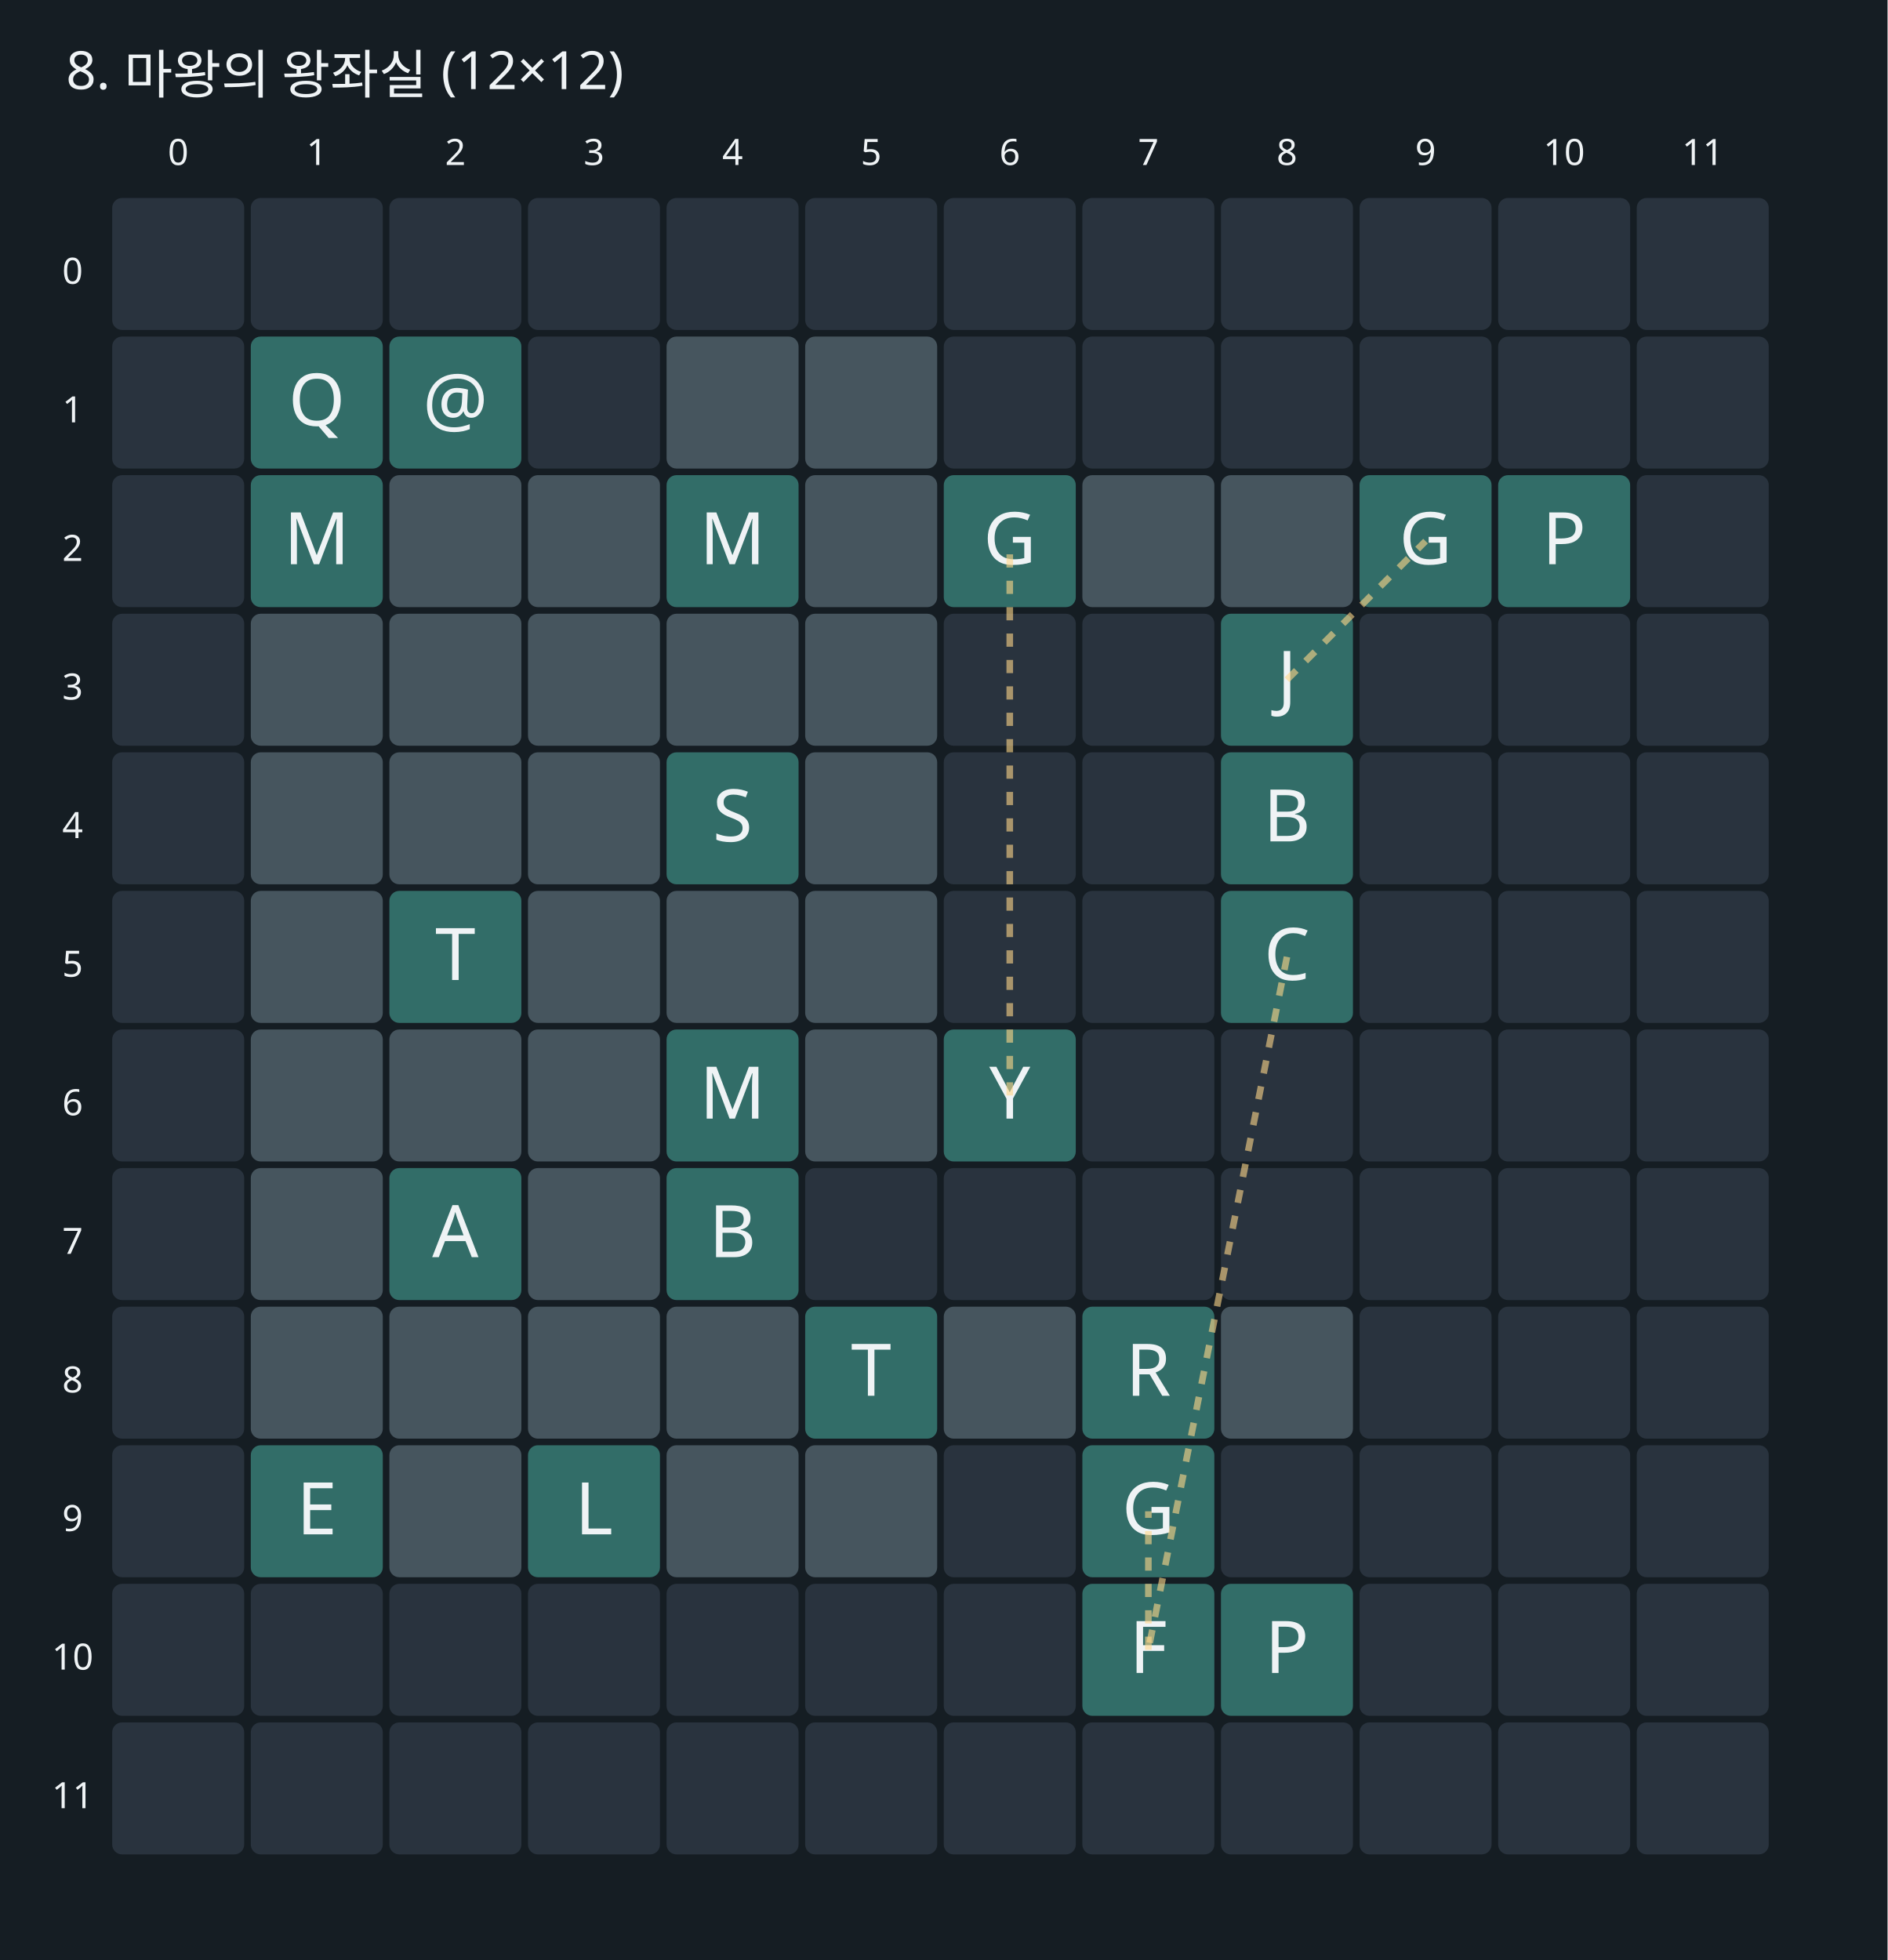
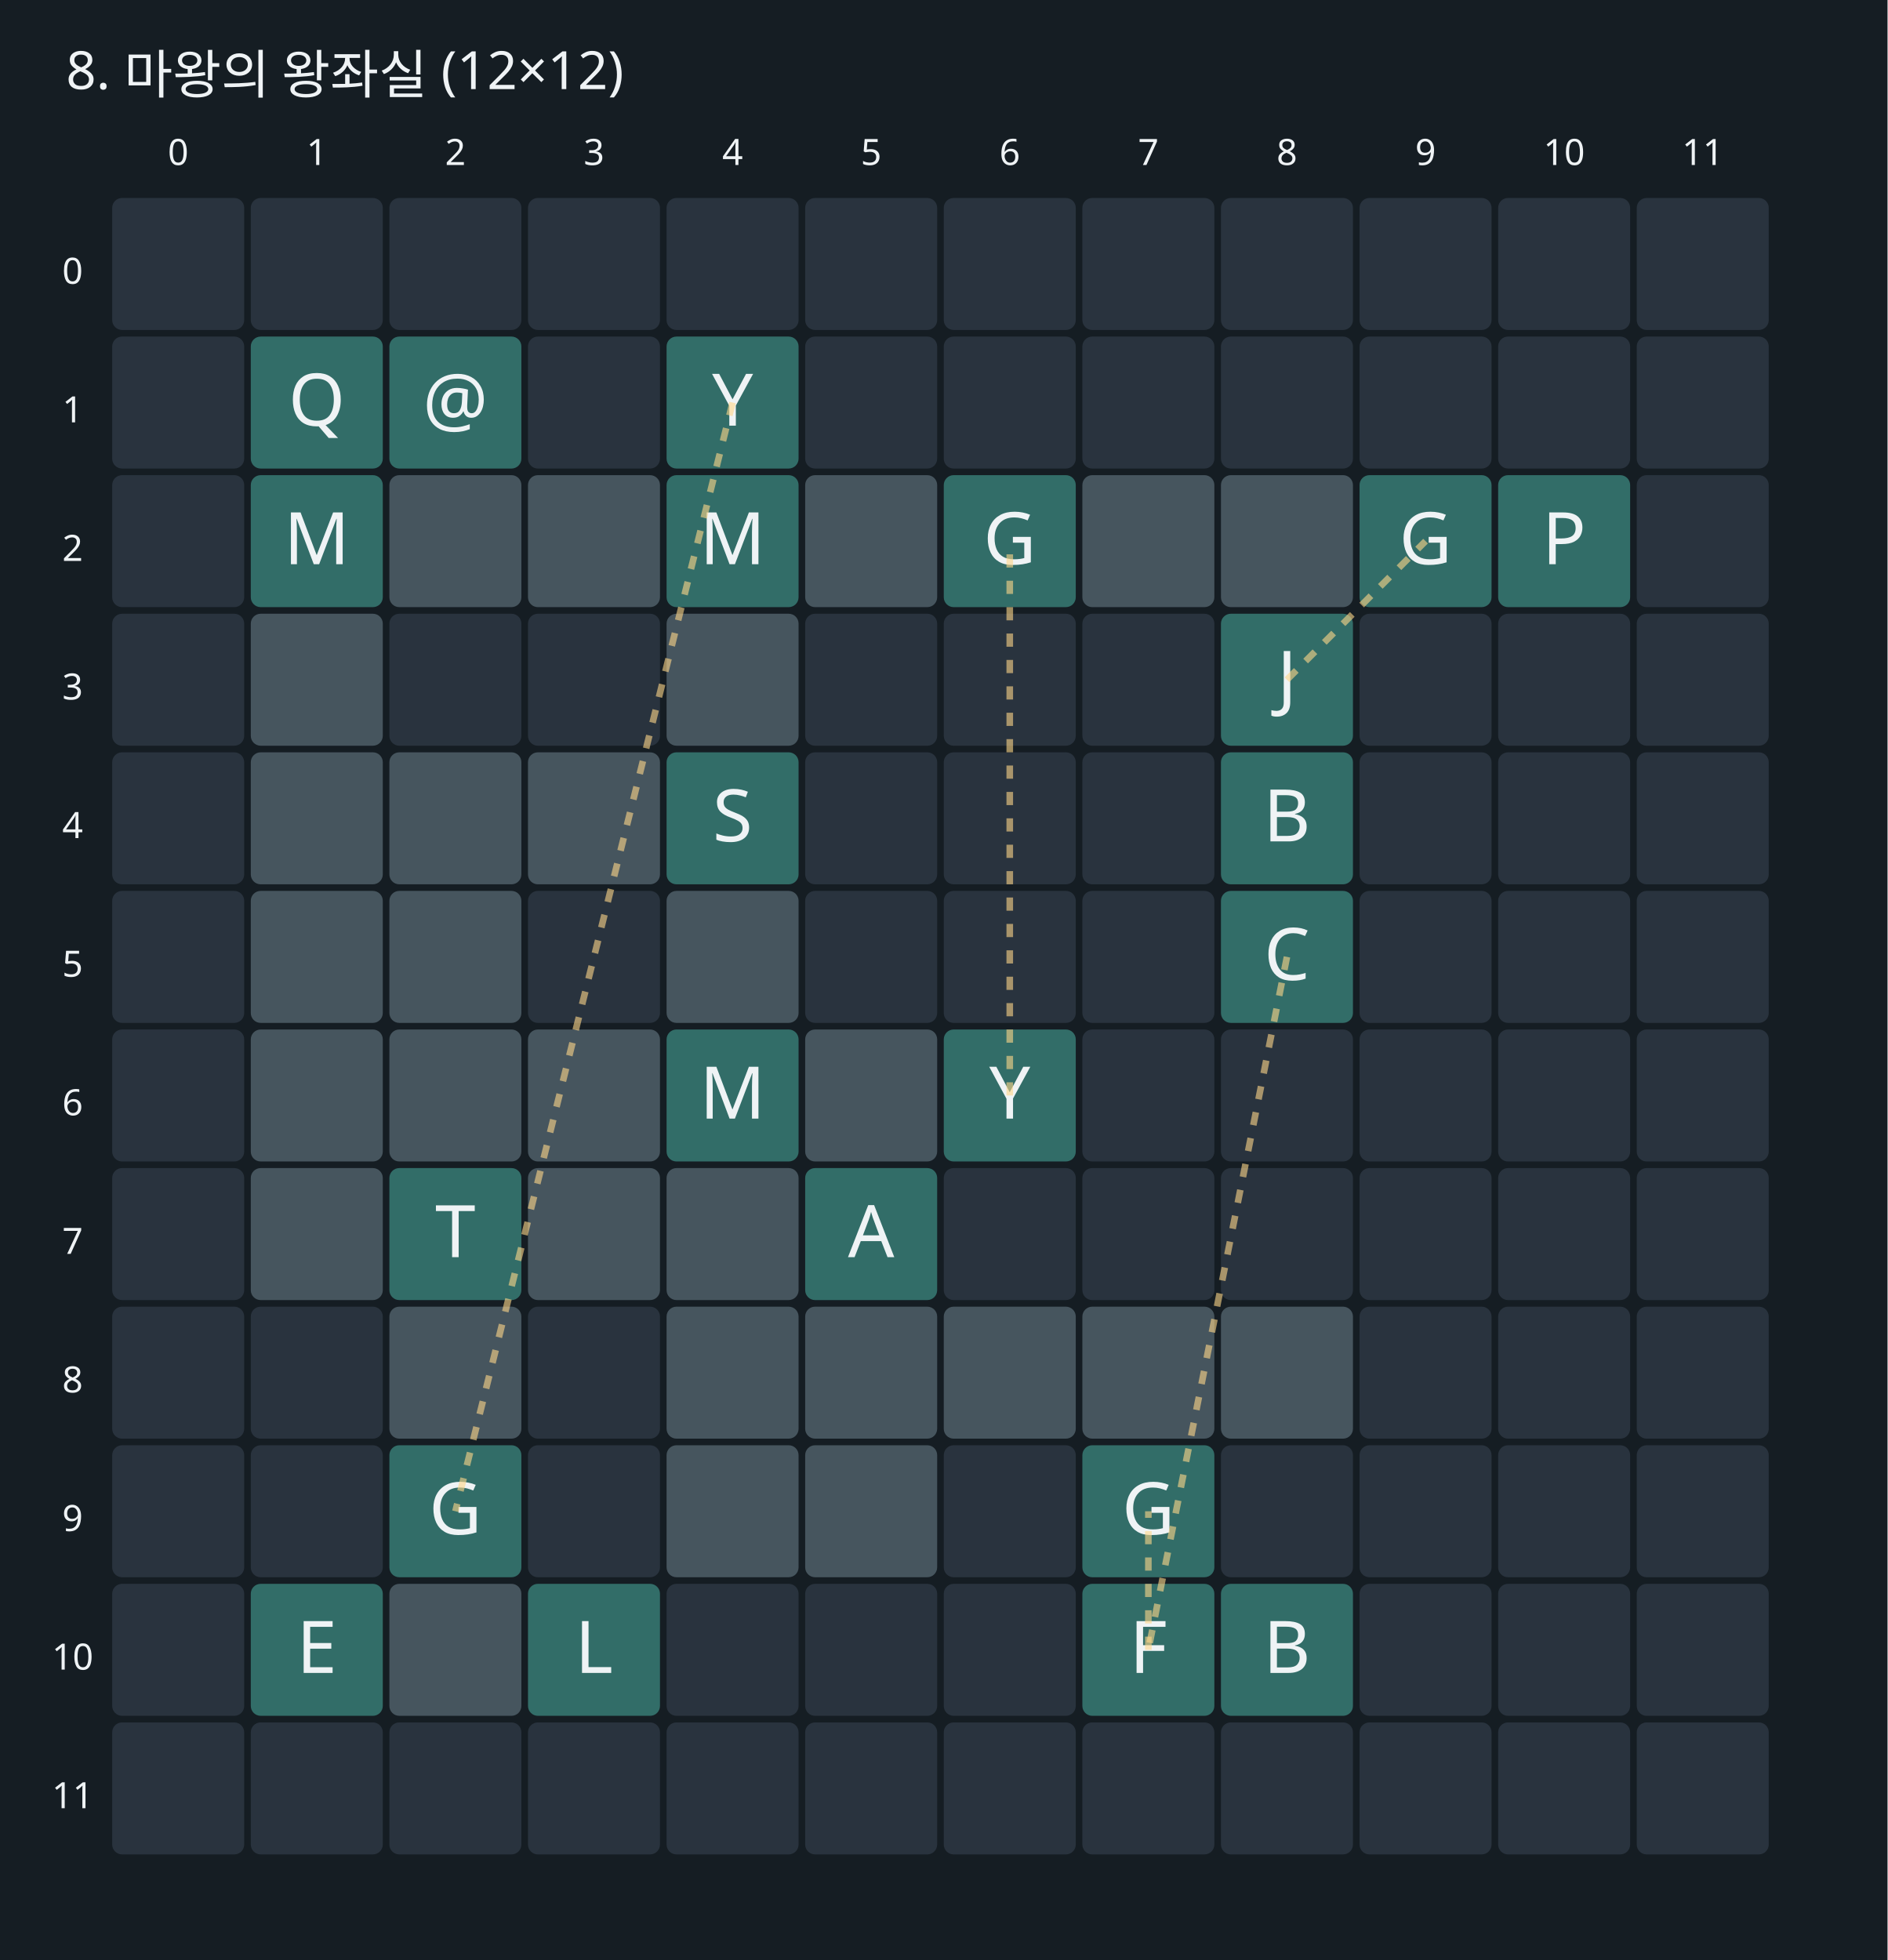
<svg xmlns="http://www.w3.org/2000/svg" width="572" height="594" viewBox="0 0 572 594">
  <rect width="100%" height="100%" fill="#151d23" />
  <g font-family="Malgun Gothic, sans-serif" fill="#eff3f5">
    <text x="20" y="27" font-size="16">8. 마왕의 왕좌실 (12×12)</text>
    <text x="54" y="50" text-anchor="middle" font-size="11">0</text>
    <text x="96" y="50" text-anchor="middle" font-size="11">1</text>
    <text x="138" y="50" text-anchor="middle" font-size="11">2</text>
    <text x="180" y="50" text-anchor="middle" font-size="11">3</text>
    <text x="222" y="50" text-anchor="middle" font-size="11">4</text>
    <text x="264" y="50" text-anchor="middle" font-size="11">5</text>
    <text x="306" y="50" text-anchor="middle" font-size="11">6</text>
    <text x="348" y="50" text-anchor="middle" font-size="11">7</text>
    <text x="390" y="50" text-anchor="middle" font-size="11">8</text>
    <text x="432" y="50" text-anchor="middle" font-size="11">9</text>
    <text x="474" y="50" text-anchor="middle" font-size="11">10</text>
    <text x="516" y="50" text-anchor="middle" font-size="11">11</text>
    <text x="22" y="86" text-anchor="middle" font-size="11">0</text>
    <rect x="34" y="60" width="40" height="40" rx="3" fill="#29333e" />
    <rect x="76" y="60" width="40" height="40" rx="3" fill="#29333e" />
    <rect x="118" y="60" width="40" height="40" rx="3" fill="#29333e" />
    <rect x="160" y="60" width="40" height="40" rx="3" fill="#29333e" />
    <rect x="202" y="60" width="40" height="40" rx="3" fill="#29333e" />
    <rect x="244" y="60" width="40" height="40" rx="3" fill="#29333e" />
    <rect x="286" y="60" width="40" height="40" rx="3" fill="#29333e" />
    <rect x="328" y="60" width="40" height="40" rx="3" fill="#29333e" />
    <rect x="370" y="60" width="40" height="40" rx="3" fill="#29333e" />
    <rect x="412" y="60" width="40" height="40" rx="3" fill="#29333e" />
    <rect x="454" y="60" width="40" height="40" rx="3" fill="#29333e" />
    <rect x="496" y="60" width="40" height="40" rx="3" fill="#29333e" />
    <text x="22" y="128" text-anchor="middle" font-size="11">1</text>
    <rect x="34" y="102" width="40" height="40" rx="3" fill="#29333e" />
    <rect x="76" y="102" width="40" height="40" rx="3" fill="#326d68" />
    <text x="96" y="129" text-anchor="middle" font-size="22">Q</text>
    <rect x="118" y="102" width="40" height="40" rx="3" fill="#326d68" />
    <text x="138" y="129" text-anchor="middle" font-size="22">@</text>
    <rect x="160" y="102" width="40" height="40" rx="3" fill="#29333e" />
-     <rect x="202" y="102" width="40" height="40" rx="3" fill="#46555e" />
-     <rect x="244" y="102" width="40" height="40" rx="3" fill="#46555e" />
+     <rect x="202" y="102" width="40" height="40" rx="3" fill="#326d68" />
+     <text x="222" y="129" text-anchor="middle" font-size="22">Y</text>
+     <rect x="244" y="102" width="40" height="40" rx="3" fill="#29333e" />
    <rect x="286" y="102" width="40" height="40" rx="3" fill="#29333e" />
    <rect x="328" y="102" width="40" height="40" rx="3" fill="#29333e" />
    <rect x="370" y="102" width="40" height="40" rx="3" fill="#29333e" />
    <rect x="412" y="102" width="40" height="40" rx="3" fill="#29333e" />
    <rect x="454" y="102" width="40" height="40" rx="3" fill="#29333e" />
    <rect x="496" y="102" width="40" height="40" rx="3" fill="#29333e" />
    <text x="22" y="170" text-anchor="middle" font-size="11">2</text>
    <rect x="34" y="144" width="40" height="40" rx="3" fill="#29333e" />
    <rect x="76" y="144" width="40" height="40" rx="3" fill="#326d68" />
    <text x="96" y="171" text-anchor="middle" font-size="22">M</text>
    <rect x="118" y="144" width="40" height="40" rx="3" fill="#46555e" />
    <rect x="160" y="144" width="40" height="40" rx="3" fill="#46555e" />
    <rect x="202" y="144" width="40" height="40" rx="3" fill="#326d68" />
    <text x="222" y="171" text-anchor="middle" font-size="22">M</text>
    <rect x="244" y="144" width="40" height="40" rx="3" fill="#46555e" />
    <rect x="286" y="144" width="40" height="40" rx="3" fill="#326d68" />
    <text x="306" y="171" text-anchor="middle" font-size="22">G</text>
    <rect x="328" y="144" width="40" height="40" rx="3" fill="#46555e" />
    <rect x="370" y="144" width="40" height="40" rx="3" fill="#46555e" />
    <rect x="412" y="144" width="40" height="40" rx="3" fill="#326d68" />
    <text x="432" y="171" text-anchor="middle" font-size="22">G</text>
    <rect x="454" y="144" width="40" height="40" rx="3" fill="#326d68" />
    <text x="474" y="171" text-anchor="middle" font-size="22">P</text>
    <rect x="496" y="144" width="40" height="40" rx="3" fill="#29333e" />
    <text x="22" y="212" text-anchor="middle" font-size="11">3</text>
    <rect x="34" y="186" width="40" height="40" rx="3" fill="#29333e" />
    <rect x="76" y="186" width="40" height="40" rx="3" fill="#46555e" />
-     <rect x="118" y="186" width="40" height="40" rx="3" fill="#46555e" />
-     <rect x="160" y="186" width="40" height="40" rx="3" fill="#46555e" />
+     <rect x="118" y="186" width="40" height="40" rx="3" fill="#29333e" />
+     <rect x="160" y="186" width="40" height="40" rx="3" fill="#29333e" />
    <rect x="202" y="186" width="40" height="40" rx="3" fill="#46555e" />
-     <rect x="244" y="186" width="40" height="40" rx="3" fill="#46555e" />
+     <rect x="244" y="186" width="40" height="40" rx="3" fill="#29333e" />
    <rect x="286" y="186" width="40" height="40" rx="3" fill="#29333e" />
    <rect x="328" y="186" width="40" height="40" rx="3" fill="#29333e" />
    <rect x="370" y="186" width="40" height="40" rx="3" fill="#326d68" />
    <text x="390" y="213" text-anchor="middle" font-size="22">J</text>
    <rect x="412" y="186" width="40" height="40" rx="3" fill="#29333e" />
    <rect x="454" y="186" width="40" height="40" rx="3" fill="#29333e" />
    <rect x="496" y="186" width="40" height="40" rx="3" fill="#29333e" />
    <text x="22" y="254" text-anchor="middle" font-size="11">4</text>
    <rect x="34" y="228" width="40" height="40" rx="3" fill="#29333e" />
    <rect x="76" y="228" width="40" height="40" rx="3" fill="#46555e" />
    <rect x="118" y="228" width="40" height="40" rx="3" fill="#46555e" />
    <rect x="160" y="228" width="40" height="40" rx="3" fill="#46555e" />
    <rect x="202" y="228" width="40" height="40" rx="3" fill="#326d68" />
    <text x="222" y="255" text-anchor="middle" font-size="22">S</text>
-     <rect x="244" y="228" width="40" height="40" rx="3" fill="#46555e" />
+     <rect x="244" y="228" width="40" height="40" rx="3" fill="#29333e" />
    <rect x="286" y="228" width="40" height="40" rx="3" fill="#29333e" />
    <rect x="328" y="228" width="40" height="40" rx="3" fill="#29333e" />
    <rect x="370" y="228" width="40" height="40" rx="3" fill="#326d68" />
    <text x="390" y="255" text-anchor="middle" font-size="22">B</text>
    <rect x="412" y="228" width="40" height="40" rx="3" fill="#29333e" />
    <rect x="454" y="228" width="40" height="40" rx="3" fill="#29333e" />
    <rect x="496" y="228" width="40" height="40" rx="3" fill="#29333e" />
    <text x="22" y="296" text-anchor="middle" font-size="11">5</text>
    <rect x="34" y="270" width="40" height="40" rx="3" fill="#29333e" />
    <rect x="76" y="270" width="40" height="40" rx="3" fill="#46555e" />
-     <rect x="118" y="270" width="40" height="40" rx="3" fill="#326d68" />
-     <text x="138" y="297" text-anchor="middle" font-size="22">T</text>
-     <rect x="160" y="270" width="40" height="40" rx="3" fill="#46555e" />
+     <rect x="118" y="270" width="40" height="40" rx="3" fill="#46555e" />
+     <rect x="160" y="270" width="40" height="40" rx="3" fill="#29333e" />
    <rect x="202" y="270" width="40" height="40" rx="3" fill="#46555e" />
-     <rect x="244" y="270" width="40" height="40" rx="3" fill="#46555e" />
+     <rect x="244" y="270" width="40" height="40" rx="3" fill="#29333e" />
    <rect x="286" y="270" width="40" height="40" rx="3" fill="#29333e" />
    <rect x="328" y="270" width="40" height="40" rx="3" fill="#29333e" />
    <rect x="370" y="270" width="40" height="40" rx="3" fill="#326d68" />
    <text x="390" y="297" text-anchor="middle" font-size="22">C</text>
    <rect x="412" y="270" width="40" height="40" rx="3" fill="#29333e" />
    <rect x="454" y="270" width="40" height="40" rx="3" fill="#29333e" />
    <rect x="496" y="270" width="40" height="40" rx="3" fill="#29333e" />
    <text x="22" y="338" text-anchor="middle" font-size="11">6</text>
    <rect x="34" y="312" width="40" height="40" rx="3" fill="#29333e" />
    <rect x="76" y="312" width="40" height="40" rx="3" fill="#46555e" />
    <rect x="118" y="312" width="40" height="40" rx="3" fill="#46555e" />
    <rect x="160" y="312" width="40" height="40" rx="3" fill="#46555e" />
    <rect x="202" y="312" width="40" height="40" rx="3" fill="#326d68" />
    <text x="222" y="339" text-anchor="middle" font-size="22">M</text>
    <rect x="244" y="312" width="40" height="40" rx="3" fill="#46555e" />
    <rect x="286" y="312" width="40" height="40" rx="3" fill="#326d68" />
    <text x="306" y="339" text-anchor="middle" font-size="22">Y</text>
    <rect x="328" y="312" width="40" height="40" rx="3" fill="#29333e" />
    <rect x="370" y="312" width="40" height="40" rx="3" fill="#29333e" />
    <rect x="412" y="312" width="40" height="40" rx="3" fill="#29333e" />
    <rect x="454" y="312" width="40" height="40" rx="3" fill="#29333e" />
    <rect x="496" y="312" width="40" height="40" rx="3" fill="#29333e" />
    <text x="22" y="380" text-anchor="middle" font-size="11">7</text>
    <rect x="34" y="354" width="40" height="40" rx="3" fill="#29333e" />
    <rect x="76" y="354" width="40" height="40" rx="3" fill="#46555e" />
    <rect x="118" y="354" width="40" height="40" rx="3" fill="#326d68" />
-     <text x="138" y="381" text-anchor="middle" font-size="22">A</text>
+     <text x="138" y="381" text-anchor="middle" font-size="22">T</text>
    <rect x="160" y="354" width="40" height="40" rx="3" fill="#46555e" />
-     <rect x="202" y="354" width="40" height="40" rx="3" fill="#326d68" />
-     <text x="222" y="381" text-anchor="middle" font-size="22">B</text>
-     <rect x="244" y="354" width="40" height="40" rx="3" fill="#29333e" />
+     <rect x="202" y="354" width="40" height="40" rx="3" fill="#46555e" />
+     <rect x="244" y="354" width="40" height="40" rx="3" fill="#326d68" />
+     <text x="264" y="381" text-anchor="middle" font-size="22">A</text>
    <rect x="286" y="354" width="40" height="40" rx="3" fill="#29333e" />
    <rect x="328" y="354" width="40" height="40" rx="3" fill="#29333e" />
    <rect x="370" y="354" width="40" height="40" rx="3" fill="#29333e" />
    <rect x="412" y="354" width="40" height="40" rx="3" fill="#29333e" />
    <rect x="454" y="354" width="40" height="40" rx="3" fill="#29333e" />
    <rect x="496" y="354" width="40" height="40" rx="3" fill="#29333e" />
    <text x="22" y="422" text-anchor="middle" font-size="11">8</text>
    <rect x="34" y="396" width="40" height="40" rx="3" fill="#29333e" />
-     <rect x="76" y="396" width="40" height="40" rx="3" fill="#46555e" />
+     <rect x="76" y="396" width="40" height="40" rx="3" fill="#29333e" />
    <rect x="118" y="396" width="40" height="40" rx="3" fill="#46555e" />
-     <rect x="160" y="396" width="40" height="40" rx="3" fill="#46555e" />
+     <rect x="160" y="396" width="40" height="40" rx="3" fill="#29333e" />
    <rect x="202" y="396" width="40" height="40" rx="3" fill="#46555e" />
-     <rect x="244" y="396" width="40" height="40" rx="3" fill="#326d68" />
-     <text x="264" y="423" text-anchor="middle" font-size="22">T</text>
+     <rect x="244" y="396" width="40" height="40" rx="3" fill="#46555e" />
    <rect x="286" y="396" width="40" height="40" rx="3" fill="#46555e" />
-     <rect x="328" y="396" width="40" height="40" rx="3" fill="#326d68" />
-     <text x="348" y="423" text-anchor="middle" font-size="22">R</text>
+     <rect x="328" y="396" width="40" height="40" rx="3" fill="#46555e" />
    <rect x="370" y="396" width="40" height="40" rx="3" fill="#46555e" />
    <rect x="412" y="396" width="40" height="40" rx="3" fill="#29333e" />
    <rect x="454" y="396" width="40" height="40" rx="3" fill="#29333e" />
    <rect x="496" y="396" width="40" height="40" rx="3" fill="#29333e" />
    <text x="22" y="464" text-anchor="middle" font-size="11">9</text>
    <rect x="34" y="438" width="40" height="40" rx="3" fill="#29333e" />
-     <rect x="76" y="438" width="40" height="40" rx="3" fill="#326d68" />
-     <text x="96" y="465" text-anchor="middle" font-size="22">E</text>
-     <rect x="118" y="438" width="40" height="40" rx="3" fill="#46555e" />
-     <rect x="160" y="438" width="40" height="40" rx="3" fill="#326d68" />
-     <text x="180" y="465" text-anchor="middle" font-size="22">L</text>
+     <rect x="76" y="438" width="40" height="40" rx="3" fill="#29333e" />
+     <rect x="118" y="438" width="40" height="40" rx="3" fill="#326d68" />
+     <text x="138" y="465" text-anchor="middle" font-size="22">G</text>
+     <rect x="160" y="438" width="40" height="40" rx="3" fill="#29333e" />
    <rect x="202" y="438" width="40" height="40" rx="3" fill="#46555e" />
    <rect x="244" y="438" width="40" height="40" rx="3" fill="#46555e" />
    <rect x="286" y="438" width="40" height="40" rx="3" fill="#29333e" />
    <rect x="328" y="438" width="40" height="40" rx="3" fill="#326d68" />
    <text x="348" y="465" text-anchor="middle" font-size="22">G</text>
    <rect x="370" y="438" width="40" height="40" rx="3" fill="#29333e" />
    <rect x="412" y="438" width="40" height="40" rx="3" fill="#29333e" />
    <rect x="454" y="438" width="40" height="40" rx="3" fill="#29333e" />
    <rect x="496" y="438" width="40" height="40" rx="3" fill="#29333e" />
    <text x="22" y="506" text-anchor="middle" font-size="11">10</text>
    <rect x="34" y="480" width="40" height="40" rx="3" fill="#29333e" />
-     <rect x="76" y="480" width="40" height="40" rx="3" fill="#29333e" />
-     <rect x="118" y="480" width="40" height="40" rx="3" fill="#29333e" />
-     <rect x="160" y="480" width="40" height="40" rx="3" fill="#29333e" />
+     <rect x="76" y="480" width="40" height="40" rx="3" fill="#326d68" />
+     <text x="96" y="507" text-anchor="middle" font-size="22">E</text>
+     <rect x="118" y="480" width="40" height="40" rx="3" fill="#46555e" />
+     <rect x="160" y="480" width="40" height="40" rx="3" fill="#326d68" />
+     <text x="180" y="507" text-anchor="middle" font-size="22">L</text>
    <rect x="202" y="480" width="40" height="40" rx="3" fill="#29333e" />
    <rect x="244" y="480" width="40" height="40" rx="3" fill="#29333e" />
    <rect x="286" y="480" width="40" height="40" rx="3" fill="#29333e" />
    <rect x="328" y="480" width="40" height="40" rx="3" fill="#326d68" />
    <text x="348" y="507" text-anchor="middle" font-size="22">F</text>
    <rect x="370" y="480" width="40" height="40" rx="3" fill="#326d68" />
-     <text x="390" y="507" text-anchor="middle" font-size="22">P</text>
+     <text x="390" y="507" text-anchor="middle" font-size="22">B</text>
    <rect x="412" y="480" width="40" height="40" rx="3" fill="#29333e" />
    <rect x="454" y="480" width="40" height="40" rx="3" fill="#29333e" />
    <rect x="496" y="480" width="40" height="40" rx="3" fill="#29333e" />
    <text x="22" y="548" text-anchor="middle" font-size="11">11</text>
    <rect x="34" y="522" width="40" height="40" rx="3" fill="#29333e" />
    <rect x="76" y="522" width="40" height="40" rx="3" fill="#29333e" />
    <rect x="118" y="522" width="40" height="40" rx="3" fill="#29333e" />
    <rect x="160" y="522" width="40" height="40" rx="3" fill="#29333e" />
    <rect x="202" y="522" width="40" height="40" rx="3" fill="#29333e" />
    <rect x="244" y="522" width="40" height="40" rx="3" fill="#29333e" />
    <rect x="286" y="522" width="40" height="40" rx="3" fill="#29333e" />
    <rect x="328" y="522" width="40" height="40" rx="3" fill="#29333e" />
    <rect x="370" y="522" width="40" height="40" rx="3" fill="#29333e" />
    <rect x="412" y="522" width="40" height="40" rx="3" fill="#29333e" />
    <rect x="454" y="522" width="40" height="40" rx="3" fill="#29333e" />
    <rect x="496" y="522" width="40" height="40" rx="3" fill="#29333e" />
    <path d="M348,500 L348,458" stroke="#ffd789" stroke-width="2" stroke-dasharray="4 4" opacity=".6" />
    <path d="M306,332 L306,164" stroke="#ffd789" stroke-width="2" stroke-dasharray="4 4" opacity=".6" />
+     <path d="M222,122 L138,458" stroke="#ffd789" stroke-width="2" stroke-dasharray="4 4" opacity=".6" />
    <path d="M390,206 L432,164" stroke="#ffd789" stroke-width="2" stroke-dasharray="4 4" opacity=".6" />
    <path d="M390,290 L348,500" stroke="#ffd789" stroke-width="2" stroke-dasharray="4 4" opacity=".6" />
  </g>
</svg>
